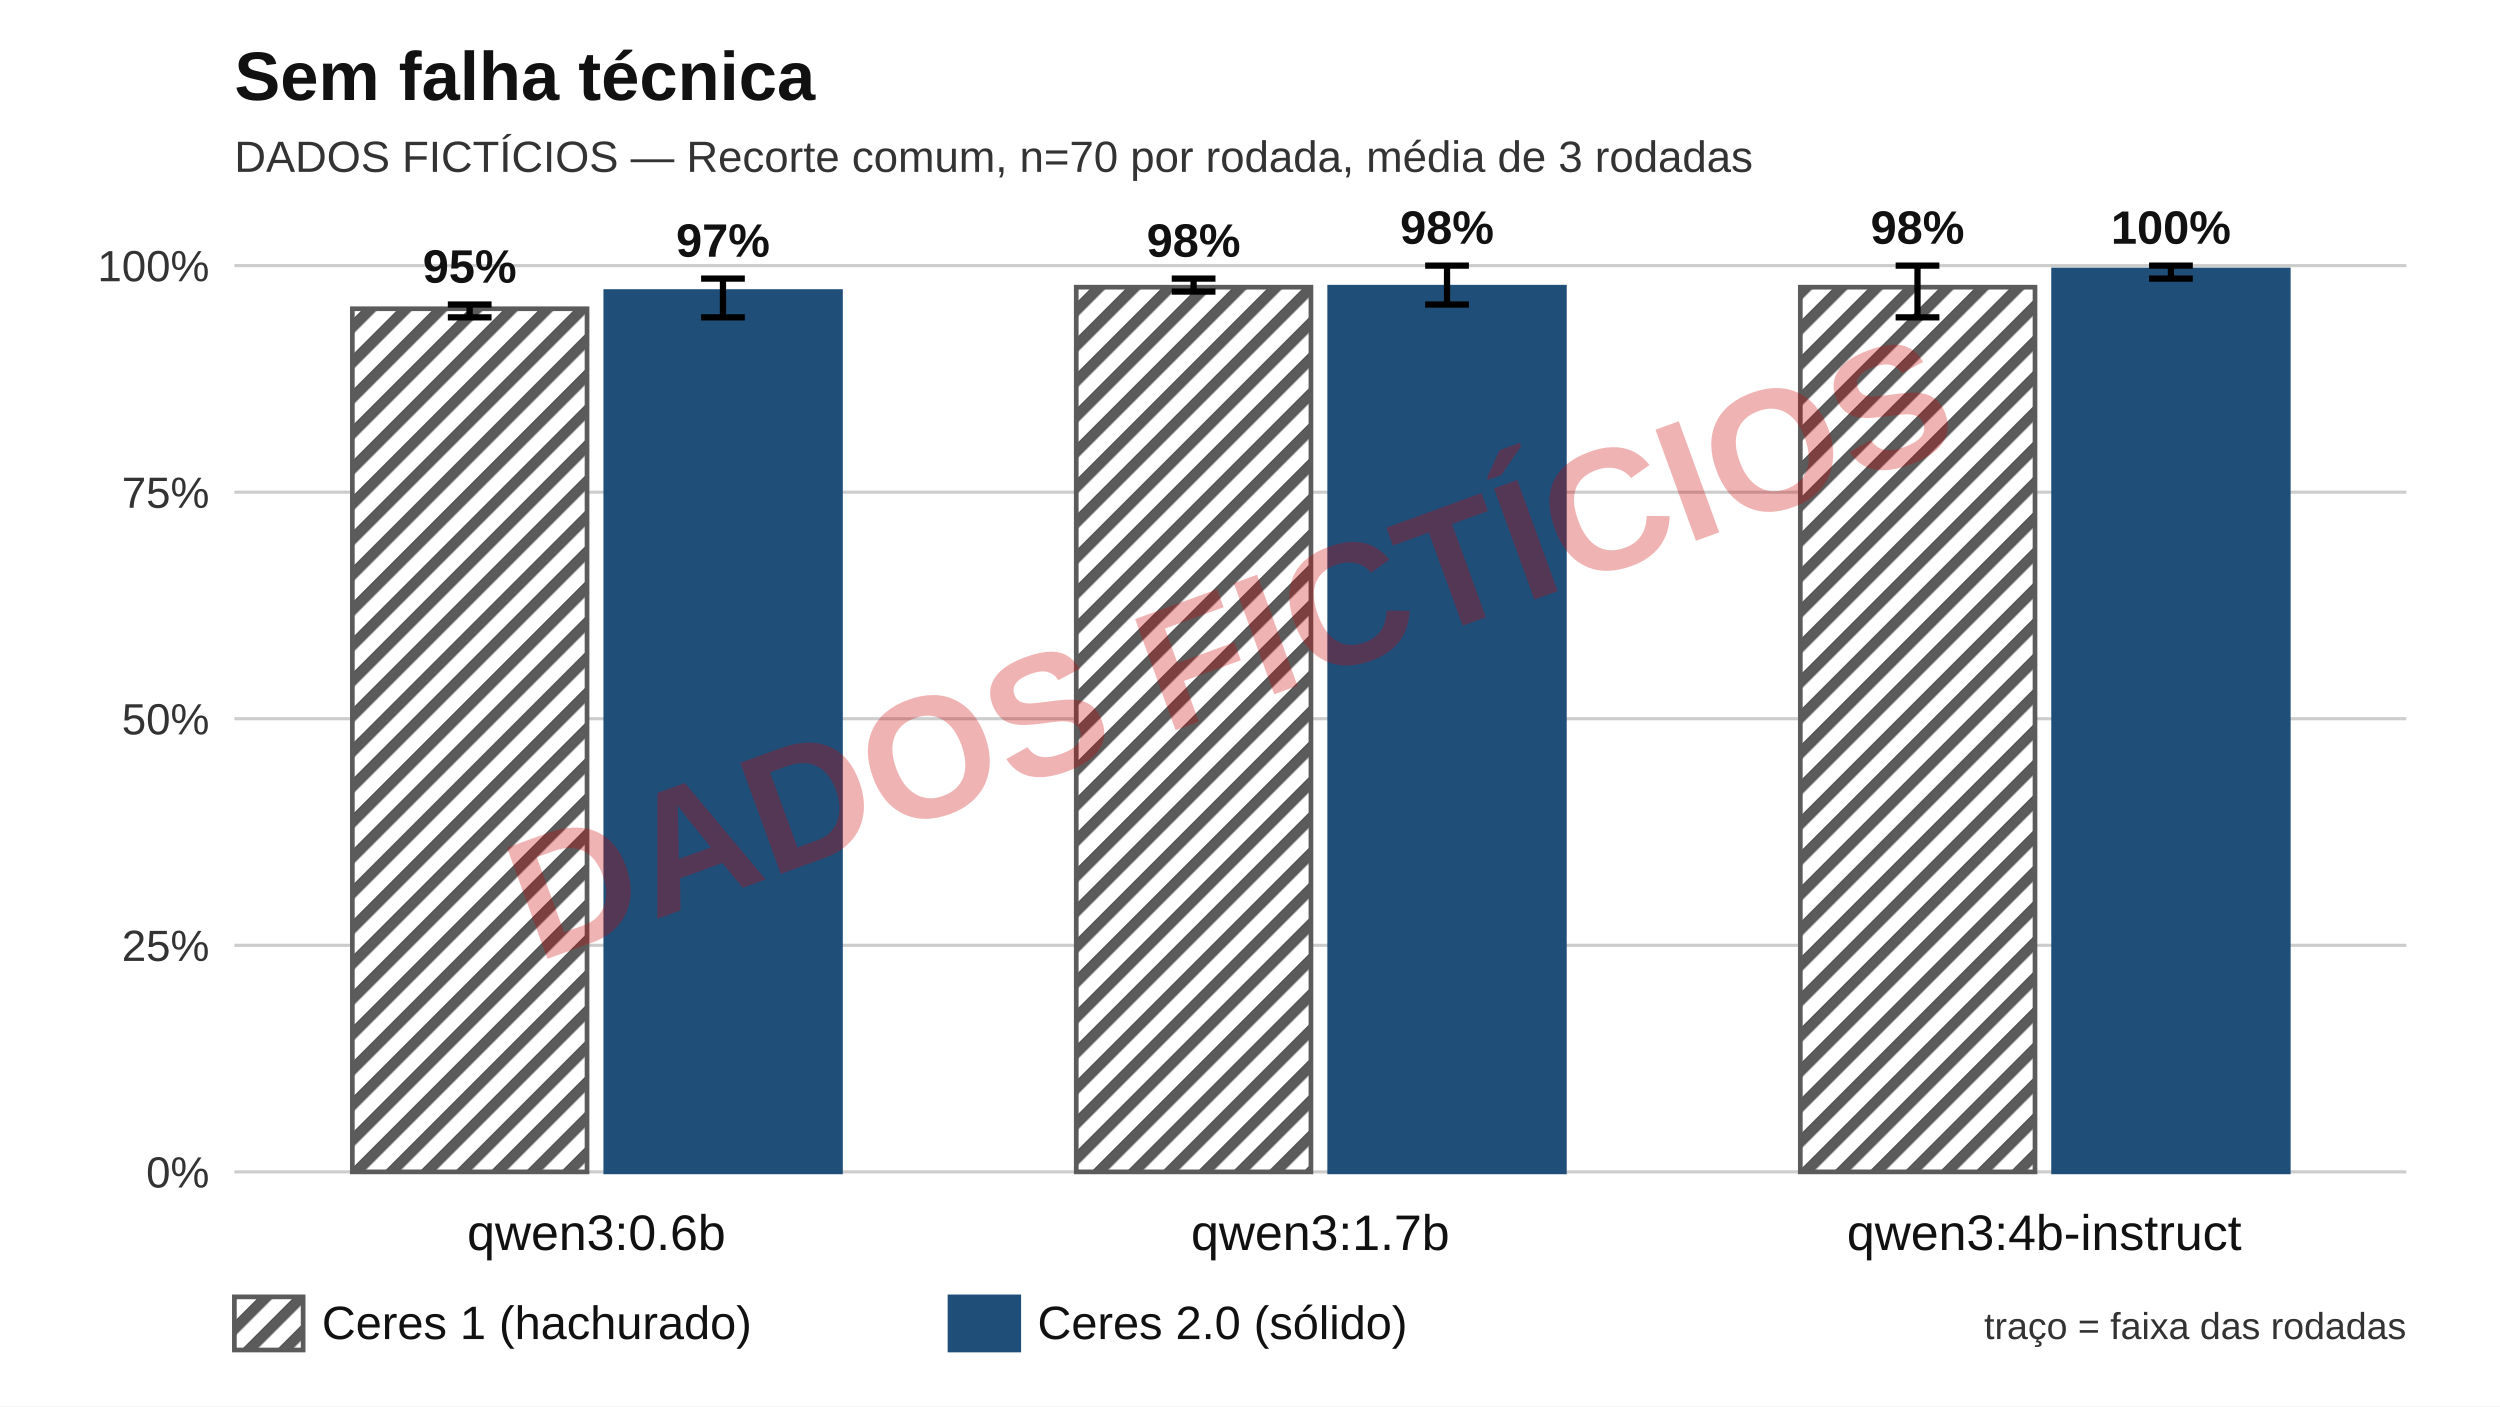
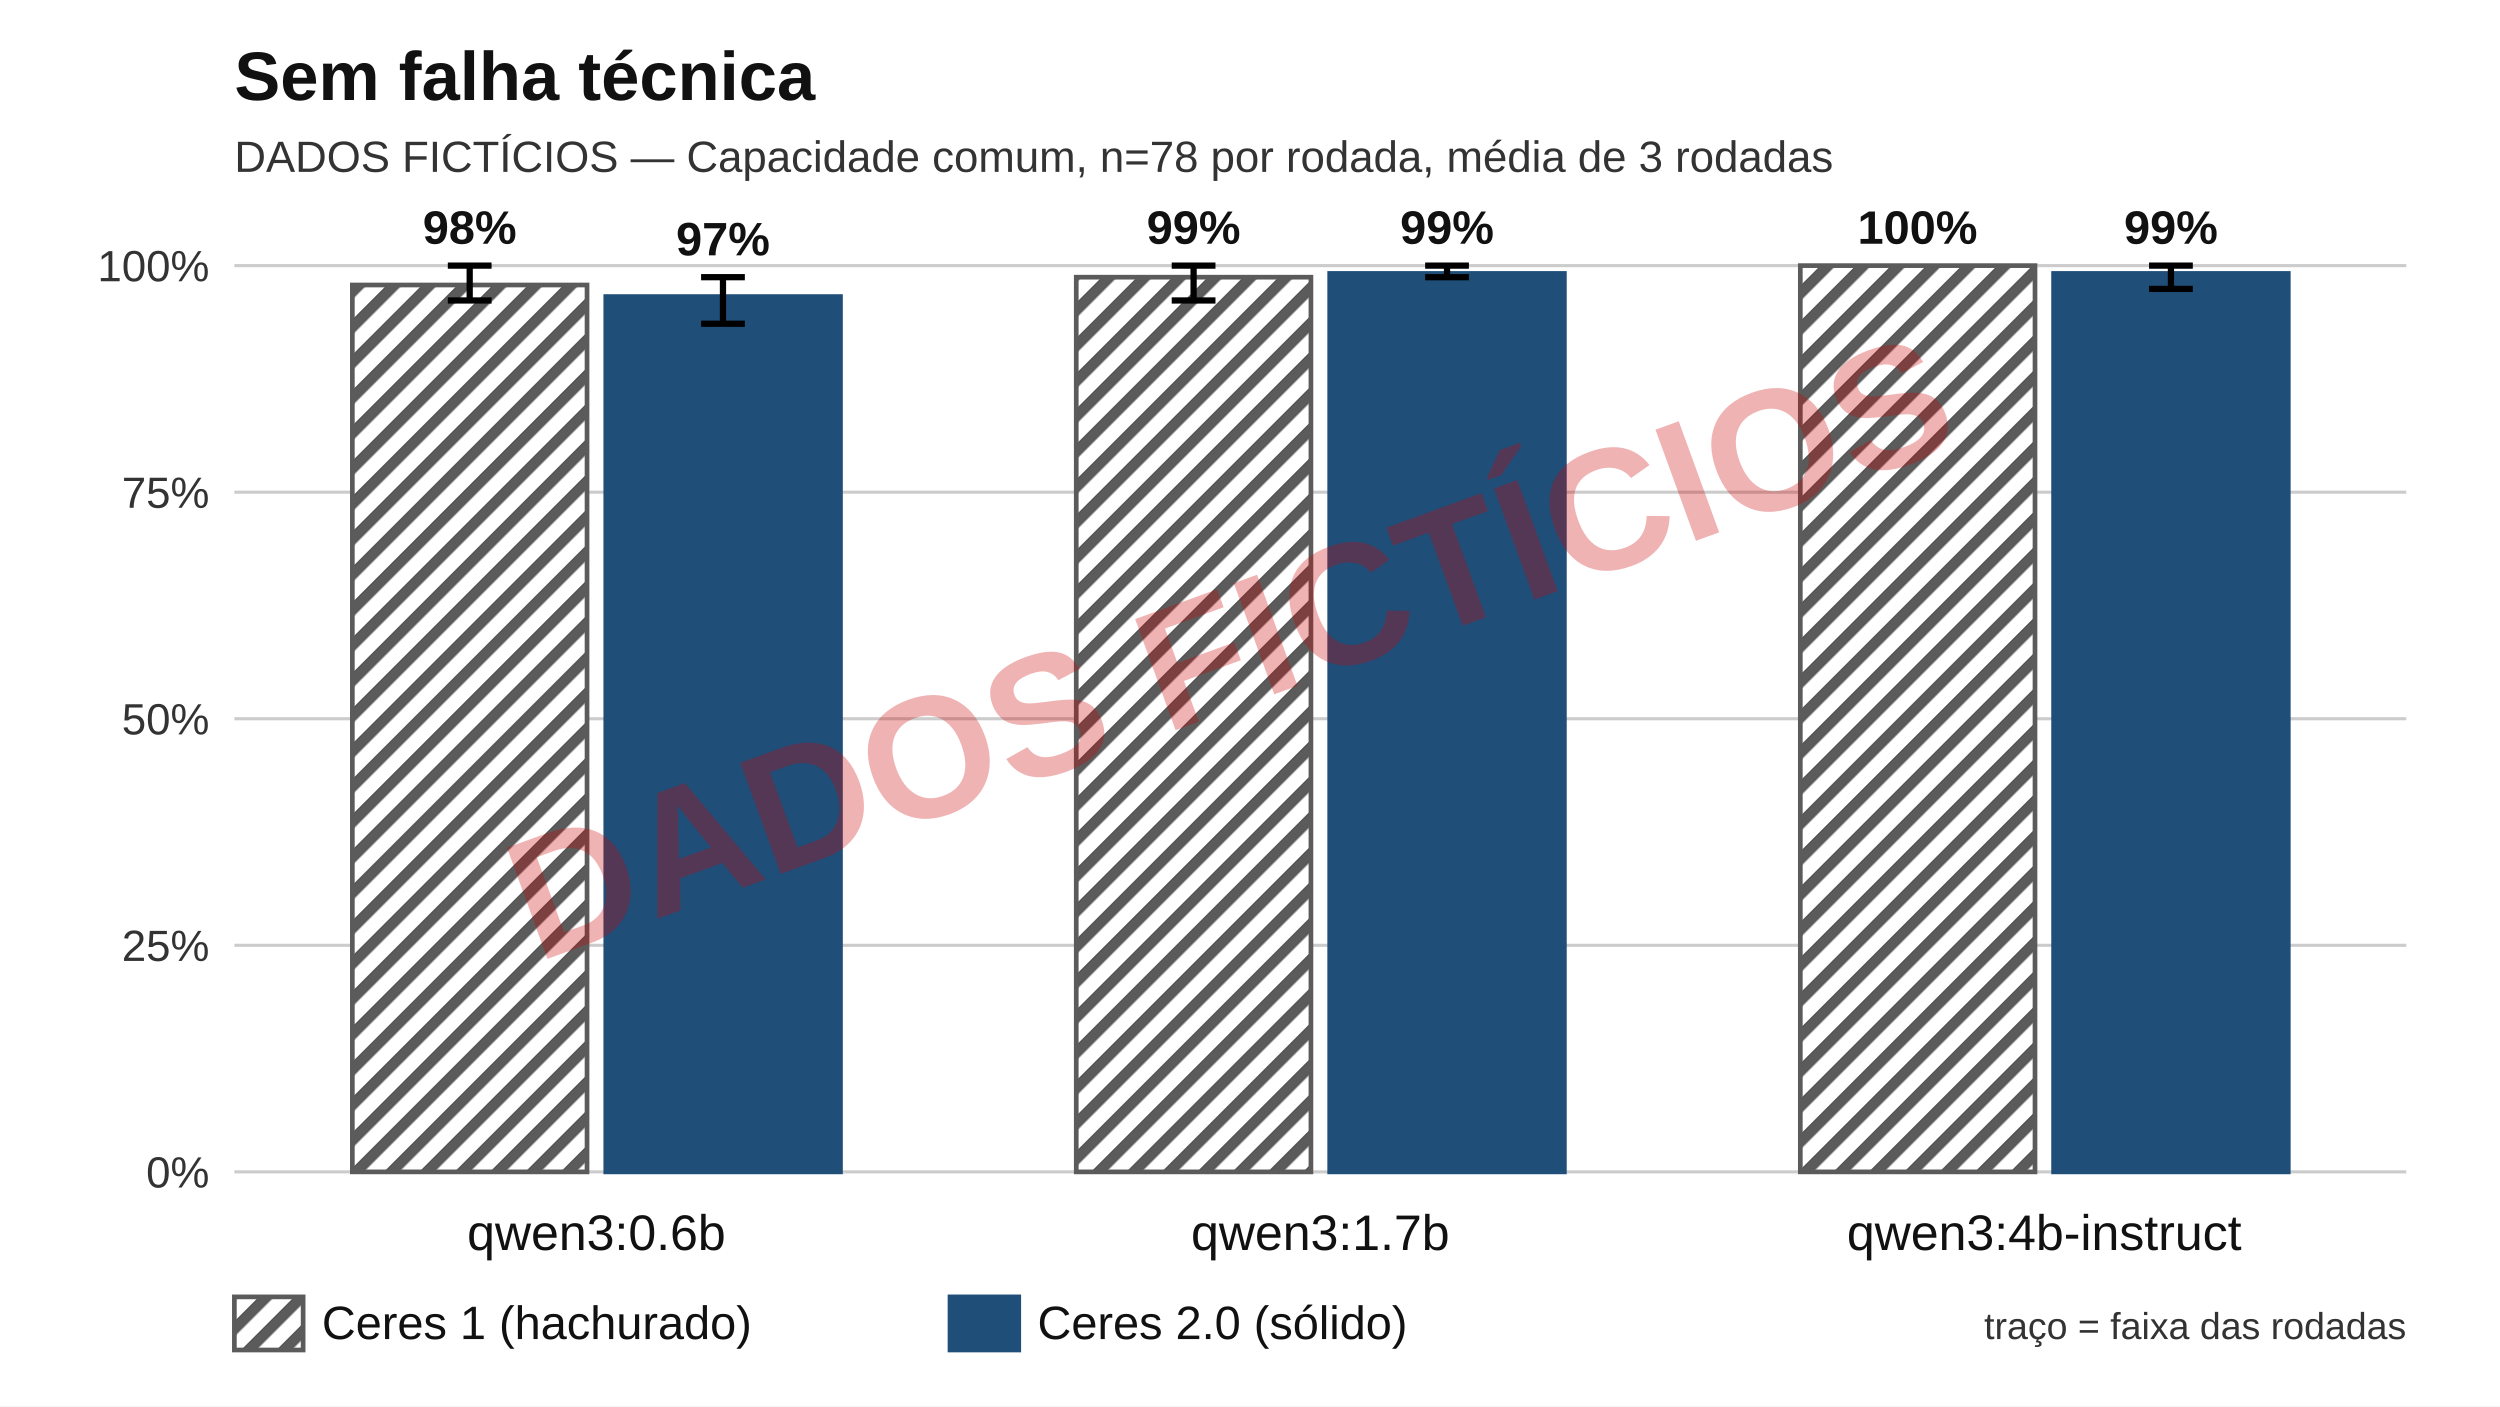
<svg xmlns="http://www.w3.org/2000/svg" viewBox="0 0 1600 900" width="1600" height="900" font-family="Arial, Helvetica, sans-serif" role="img" aria-label="Sem falha técnica">
  <defs>
    <pattern id="hachura-diagonal" width="16" height="16" patternUnits="userSpaceOnUse" patternTransform="rotate(45)">
      <rect width="16" height="16" fill="#ffffff" />
      <rect width="7" height="16" fill="#5b5b5b" />
    </pattern>
    <pattern id="hachura-pontos" width="14" height="14" patternUnits="userSpaceOnUse">
      <rect width="14" height="14" fill="#ffffff" />
      <circle cx="7" cy="7" r="4" fill="#7a4b00" />
    </pattern>
  </defs>
  <rect width="1600" height="900" fill="#ffffff" />
  <text x="150" y="64" font-size="44" font-weight="bold" fill="#111111">Sem falha técnica</text>
-   <text x="150" y="110" font-size="28" fill="#333333">DADOS FICTÍCIOS — Recorte comum, n=70 por rodada, média de 3 rodadas</text>
+   <text x="150" y="110" font-size="28" fill="#333333">DADOS FICTÍCIOS — Capacidade comum, n=78 por rodada, média de 3 rodadas</text>
  <line x1="150" y1="750.0" x2="1540" y2="750.0" stroke="#cccccc" stroke-width="2" />
  <text x="134" y="760.0" font-size="28" text-anchor="end" fill="#333333">0%</text>
  <line x1="150" y1="605.0" x2="1540" y2="605.0" stroke="#cccccc" stroke-width="2" />
  <text x="134" y="615.0" font-size="28" text-anchor="end" fill="#333333">25%</text>
  <line x1="150" y1="460.0" x2="1540" y2="460.0" stroke="#cccccc" stroke-width="2" />
  <text x="134" y="470.0" font-size="28" text-anchor="end" fill="#333333">50%</text>
  <line x1="150" y1="315.0" x2="1540" y2="315.0" stroke="#cccccc" stroke-width="2" />
  <text x="134" y="325.0" font-size="28" text-anchor="end" fill="#333333">75%</text>
  <line x1="150" y1="170.0" x2="1540" y2="170.0" stroke="#cccccc" stroke-width="2" />
  <text x="134" y="180.0" font-size="28" text-anchor="end" fill="#333333">100%</text>
  <text x="381.7" y="800" font-size="32" text-anchor="middle" fill="#111111">qwen3:0.6b</text>
-   <rect x="225.5" y="197.6" width="150.2" height="552.4" fill="url(#hachura-diagonal)" stroke="#5b5b5b" stroke-width="3" />
-   <line x1="300.6" y1="203.1" x2="300.6" y2="194.9" stroke="#000000" stroke-width="4" />
-   <line x1="286.6" y1="203.1" x2="314.6" y2="203.1" stroke="#000000" stroke-width="4" />
-   <line x1="286.6" y1="194.9" x2="314.6" y2="194.9" stroke="#000000" stroke-width="4" />
-   <text x="300.6" y="180.9" font-size="30" font-weight="bold" text-anchor="middle" fill="#111111">95%</text>
-   <rect x="387.7" y="186.6" width="150.2" height="563.4" fill="#1f4e79" stroke="#1f4e79" stroke-width="3" />
-   <line x1="462.7" y1="203.1" x2="462.7" y2="178.3" stroke="#000000" stroke-width="4" />
-   <line x1="448.7" y1="203.1" x2="476.7" y2="203.1" stroke="#000000" stroke-width="4" />
-   <line x1="448.7" y1="178.3" x2="476.7" y2="178.3" stroke="#000000" stroke-width="4" />
-   <text x="462.7" y="164.3" font-size="30" font-weight="bold" text-anchor="middle" fill="#111111">97%</text>
+   <rect x="225.5" y="182.4" width="150.2" height="567.6" fill="url(#hachura-diagonal)" stroke="#5b5b5b" stroke-width="3" />
+   <line x1="300.6" y1="192.3" x2="300.6" y2="170.0" stroke="#000000" stroke-width="4" />
+   <line x1="286.6" y1="192.3" x2="314.6" y2="192.3" stroke="#000000" stroke-width="4" />
+   <line x1="286.6" y1="170.0" x2="314.6" y2="170.0" stroke="#000000" stroke-width="4" />
+   <text x="300.6" y="156.0" font-size="30" font-weight="bold" text-anchor="middle" fill="#111111">98%</text>
+   <rect x="387.7" y="189.8" width="150.2" height="560.2" fill="#1f4e79" stroke="#1f4e79" stroke-width="3" />
+   <line x1="462.7" y1="207.2" x2="462.7" y2="177.4" stroke="#000000" stroke-width="4" />
+   <line x1="448.7" y1="207.2" x2="476.7" y2="207.2" stroke="#000000" stroke-width="4" />
+   <line x1="448.7" y1="177.4" x2="476.7" y2="177.4" stroke="#000000" stroke-width="4" />
+   <text x="462.7" y="163.4" font-size="30" font-weight="bold" text-anchor="middle" fill="#111111">97%</text>
  <text x="845.0" y="800" font-size="32" text-anchor="middle" fill="#111111">qwen3:1.7b</text>
-   <rect x="688.8" y="183.8" width="150.2" height="566.2" fill="url(#hachura-diagonal)" stroke="#5b5b5b" stroke-width="3" />
-   <line x1="763.9" y1="186.6" x2="763.9" y2="178.3" stroke="#000000" stroke-width="4" />
-   <line x1="749.9" y1="186.6" x2="777.9" y2="186.6" stroke="#000000" stroke-width="4" />
-   <line x1="749.9" y1="178.3" x2="777.9" y2="178.3" stroke="#000000" stroke-width="4" />
-   <text x="763.9" y="164.3" font-size="30" font-weight="bold" text-anchor="middle" fill="#111111">98%</text>
-   <rect x="851.0" y="183.8" width="150.2" height="566.2" fill="#1f4e79" stroke="#1f4e79" stroke-width="3" />
-   <line x1="926.1" y1="194.9" x2="926.1" y2="170.0" stroke="#000000" stroke-width="4" />
-   <line x1="912.1" y1="194.9" x2="940.1" y2="194.9" stroke="#000000" stroke-width="4" />
+   <rect x="688.8" y="177.4" width="150.2" height="572.6" fill="url(#hachura-diagonal)" stroke="#5b5b5b" stroke-width="3" />
+   <line x1="763.9" y1="192.3" x2="763.9" y2="170.0" stroke="#000000" stroke-width="4" />
+   <line x1="749.9" y1="192.3" x2="777.9" y2="192.3" stroke="#000000" stroke-width="4" />
+   <line x1="749.9" y1="170.0" x2="777.9" y2="170.0" stroke="#000000" stroke-width="4" />
+   <text x="763.9" y="156.0" font-size="30" font-weight="bold" text-anchor="middle" fill="#111111">99%</text>
+   <rect x="851.0" y="175.0" width="150.2" height="575.0" fill="#1f4e79" stroke="#1f4e79" stroke-width="3" />
+   <line x1="926.1" y1="177.4" x2="926.1" y2="170.0" stroke="#000000" stroke-width="4" />
+   <line x1="912.1" y1="177.4" x2="940.1" y2="177.4" stroke="#000000" stroke-width="4" />
  <line x1="912.1" y1="170.0" x2="940.1" y2="170.0" stroke="#000000" stroke-width="4" />
-   <text x="926.1" y="156.0" font-size="30" font-weight="bold" text-anchor="middle" fill="#111111">98%</text>
+   <text x="926.1" y="156.0" font-size="30" font-weight="bold" text-anchor="middle" fill="#111111">99%</text>
  <text x="1308.3" y="800" font-size="32" text-anchor="middle" fill="#111111">qwen3:4b-instruct</text>
-   <rect x="1152.2" y="183.8" width="150.2" height="566.2" fill="url(#hachura-diagonal)" stroke="#5b5b5b" stroke-width="3" />
-   <line x1="1227.2" y1="203.1" x2="1227.2" y2="170.0" stroke="#000000" stroke-width="4" />
-   <line x1="1213.2" y1="203.1" x2="1241.2" y2="203.1" stroke="#000000" stroke-width="4" />
-   <line x1="1213.2" y1="170.0" x2="1241.2" y2="170.0" stroke="#000000" stroke-width="4" />
-   <text x="1227.2" y="156.0" font-size="30" font-weight="bold" text-anchor="middle" fill="#111111">98%</text>
-   <rect x="1314.3" y="172.8" width="150.2" height="577.2" fill="#1f4e79" stroke="#1f4e79" stroke-width="3" />
-   <line x1="1389.4" y1="178.3" x2="1389.4" y2="170.0" stroke="#000000" stroke-width="4" />
-   <line x1="1375.4" y1="178.3" x2="1403.4" y2="178.3" stroke="#000000" stroke-width="4" />
+   <rect x="1152.2" y="170.0" width="150.2" height="580.0" fill="url(#hachura-diagonal)" stroke="#5b5b5b" stroke-width="3" />
+   <text x="1227.2" y="156.0" font-size="30" font-weight="bold" text-anchor="middle" fill="#111111">100%</text>
+   <rect x="1314.3" y="175.0" width="150.2" height="575.0" fill="#1f4e79" stroke="#1f4e79" stroke-width="3" />
+   <line x1="1389.4" y1="184.9" x2="1389.4" y2="170.0" stroke="#000000" stroke-width="4" />
+   <line x1="1375.4" y1="184.9" x2="1403.4" y2="184.9" stroke="#000000" stroke-width="4" />
  <line x1="1375.4" y1="170.0" x2="1403.4" y2="170.0" stroke="#000000" stroke-width="4" />
-   <text x="1389.4" y="156.0" font-size="30" font-weight="bold" text-anchor="middle" fill="#111111">100%</text>
+   <text x="1389.4" y="156.0" font-size="30" font-weight="bold" text-anchor="middle" fill="#111111">99%</text>
  <rect x="150" y="830" width="44" height="34" fill="url(#hachura-diagonal)" stroke="#5b5b5b" stroke-width="3" />
  <text x="206" y="857" font-size="30" fill="#111111">Ceres 1 (hachurado)</text>
  <rect x="608" y="830" width="44" height="34" fill="#1f4e79" stroke="#1f4e79" stroke-width="3" />
  <text x="664" y="857" font-size="30" fill="#111111">Ceres 2.0 (sólido)</text>
  <text x="1540" y="857" font-size="24" text-anchor="end" fill="#333333">traço = faixa das rodadas</text>
  <text x="800.0" y="450.0" font-size="110" font-weight="bold" fill="#cc0000" fill-opacity="0.30" text-anchor="middle" transform="rotate(-20 800.0 450.0)">DADOS FICTÍCIOS</text>
</svg>
